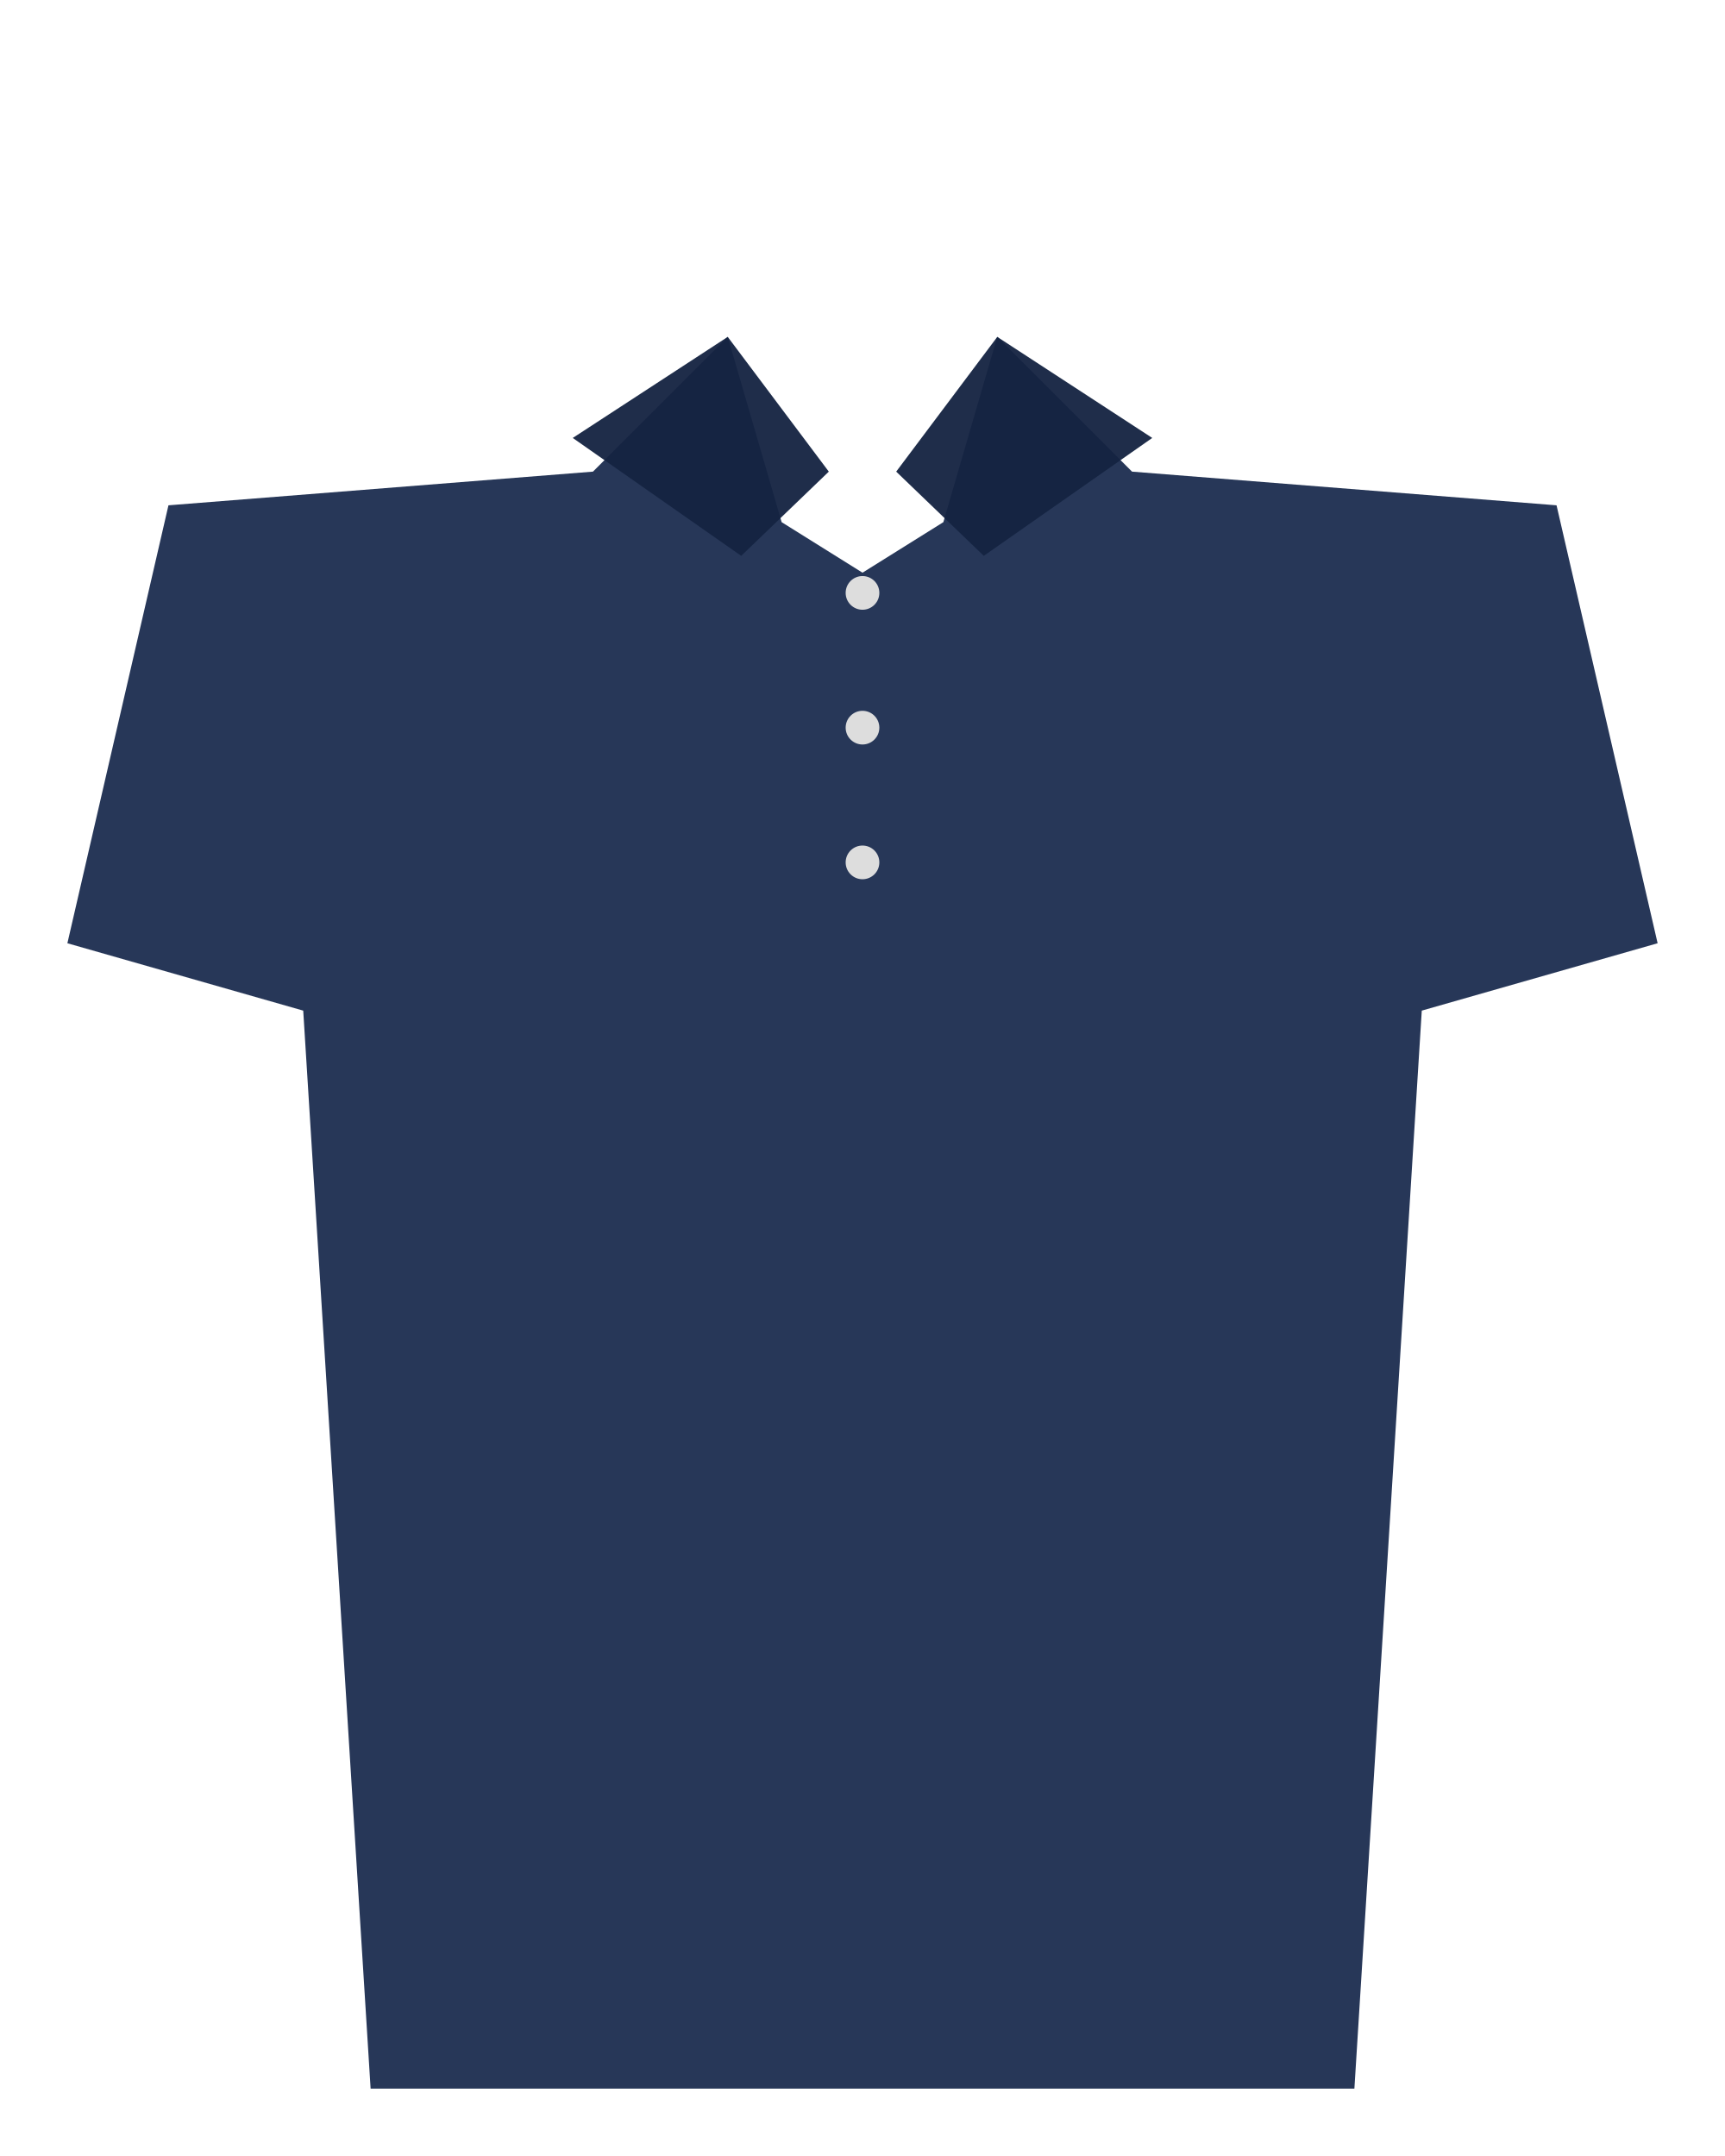
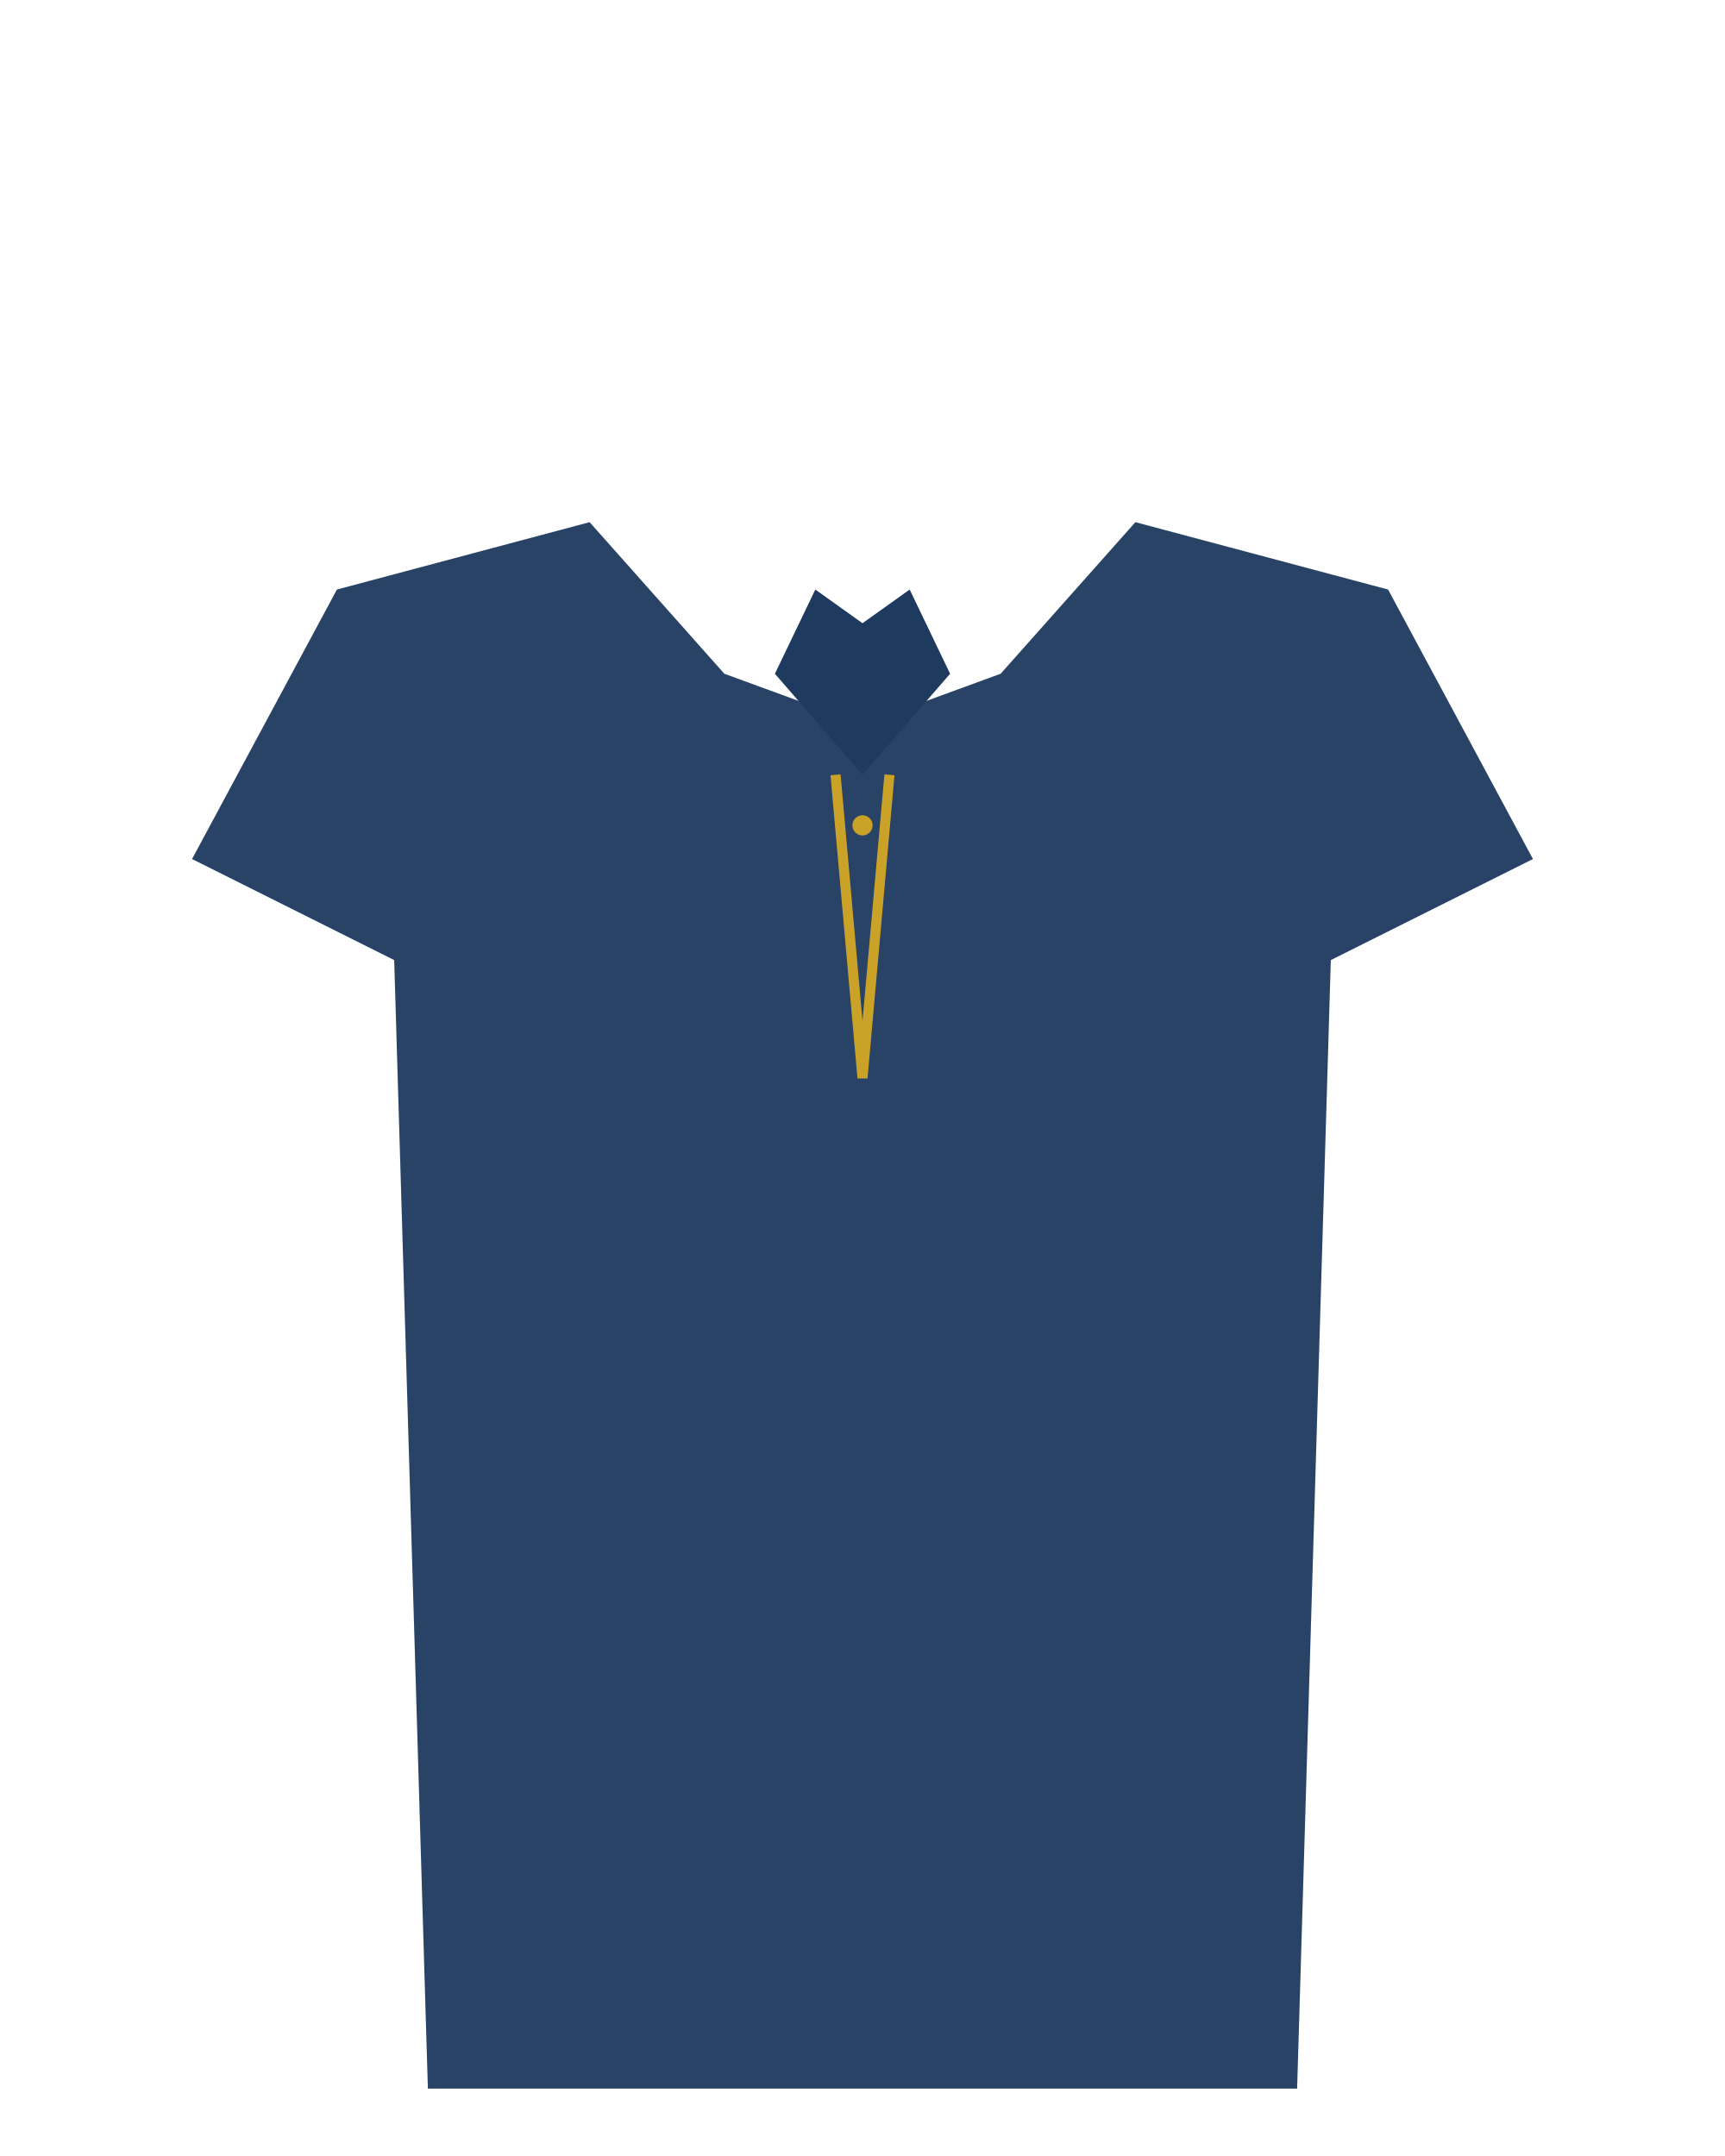
<svg xmlns="http://www.w3.org/2000/svg" width="512" height="640" viewBox="0 0 512 640">
-   <path d="M216 100 L176 140 L50 150 L20 280 L90 300 L110 620 L402 620 L422 300 L492 280 L462 150 L336 140 L296 100 L280 155 L256 170 L232 155 Z" fill="#1c2d50" opacity="0.95" />
-   <path d="M216 100 L246 140 L220 165 L170 130 Z" fill="#142341" opacity="0.95" />
-   <path d="M296 100 L266 140 L292 165 L342 130 Z" fill="#142341" opacity="0.95" />
-   <circle cx="256" cy="176" r="5" fill="#ddd" />
-   <circle cx="256" cy="216" r="5" fill="#ddd" />
-   <circle cx="256" cy="256" r="5" fill="#ddd" />
+   <path d="M100 175 L175 155 L215 200 L256 215 L297 200 L337 155 L412 175 L455 255 L395 285 L385 620 L127 620 L117 285 L57 255 Z" fill="#1e3a5f" opacity="0.95" />
+   <path d="M230 200 L256 230 L282 200 L270 175 L256 185 L242 175 Z" fill="#1e3a5f" />
+   <path d="M248 230 L256 320 L264 230" fill="none" stroke="#c9a227" stroke-width="3" />
+   <circle cx="256" cy="245" r="3" fill="#c9a227" />
</svg>
